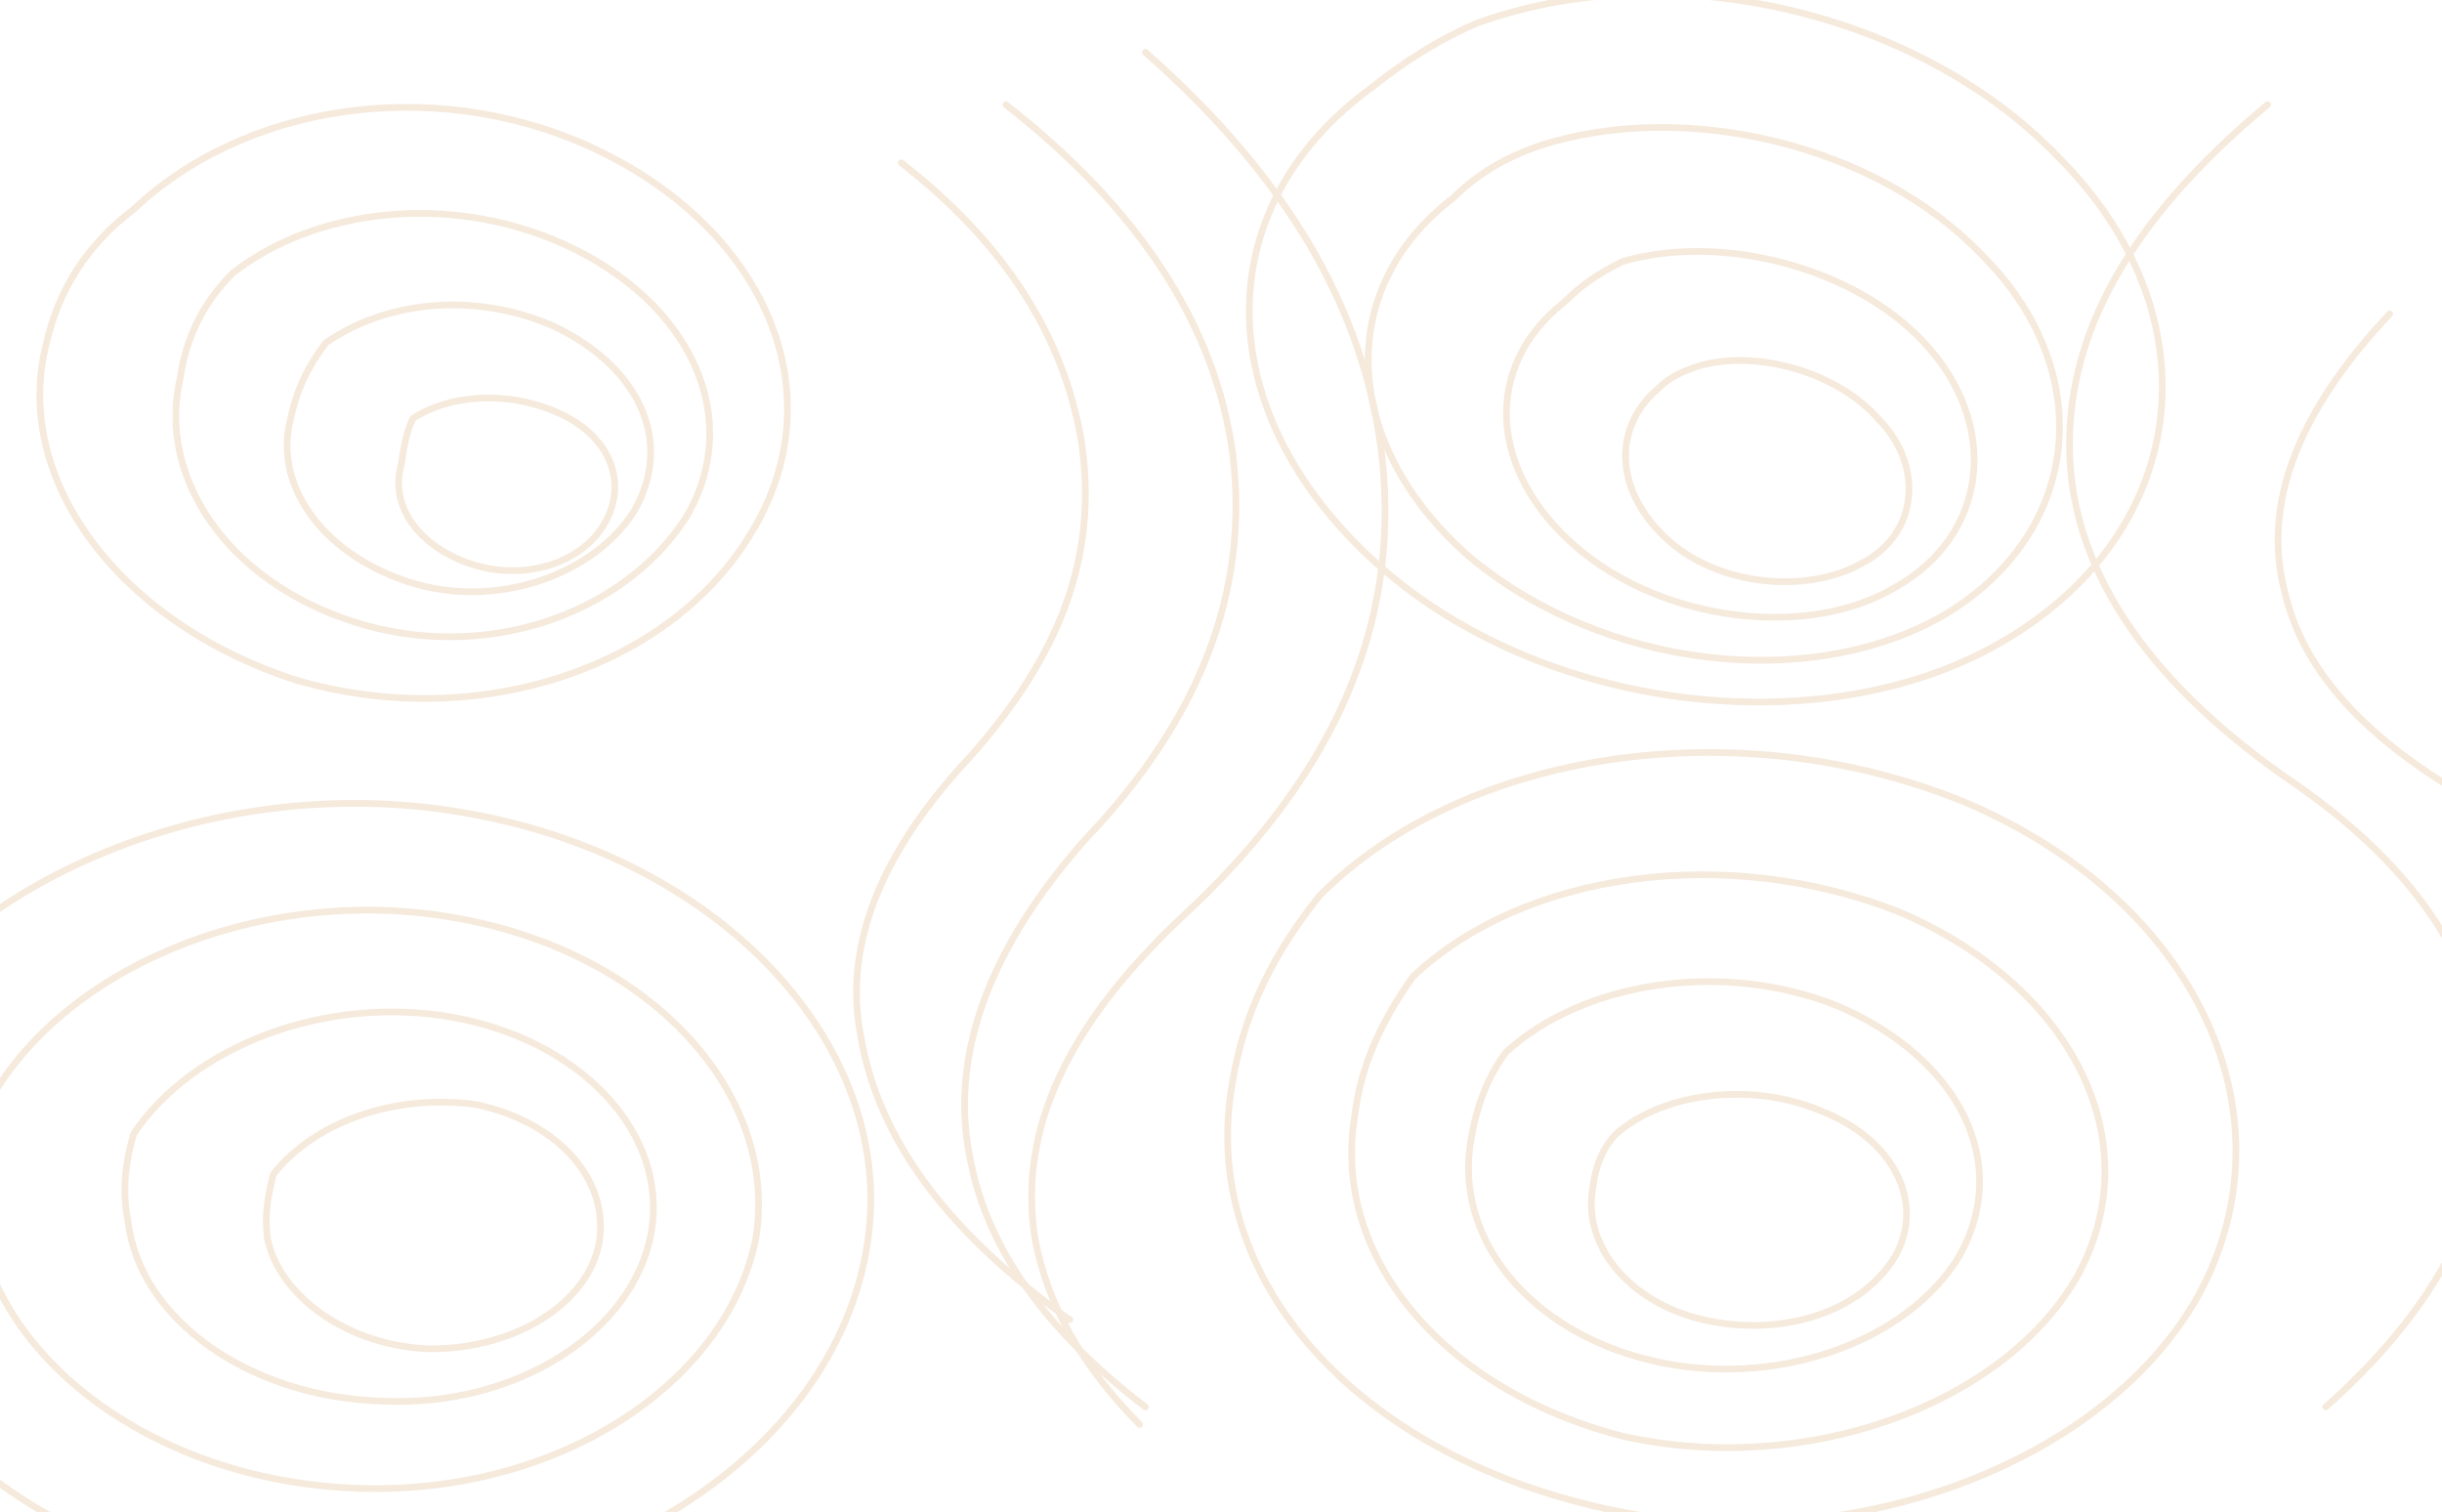
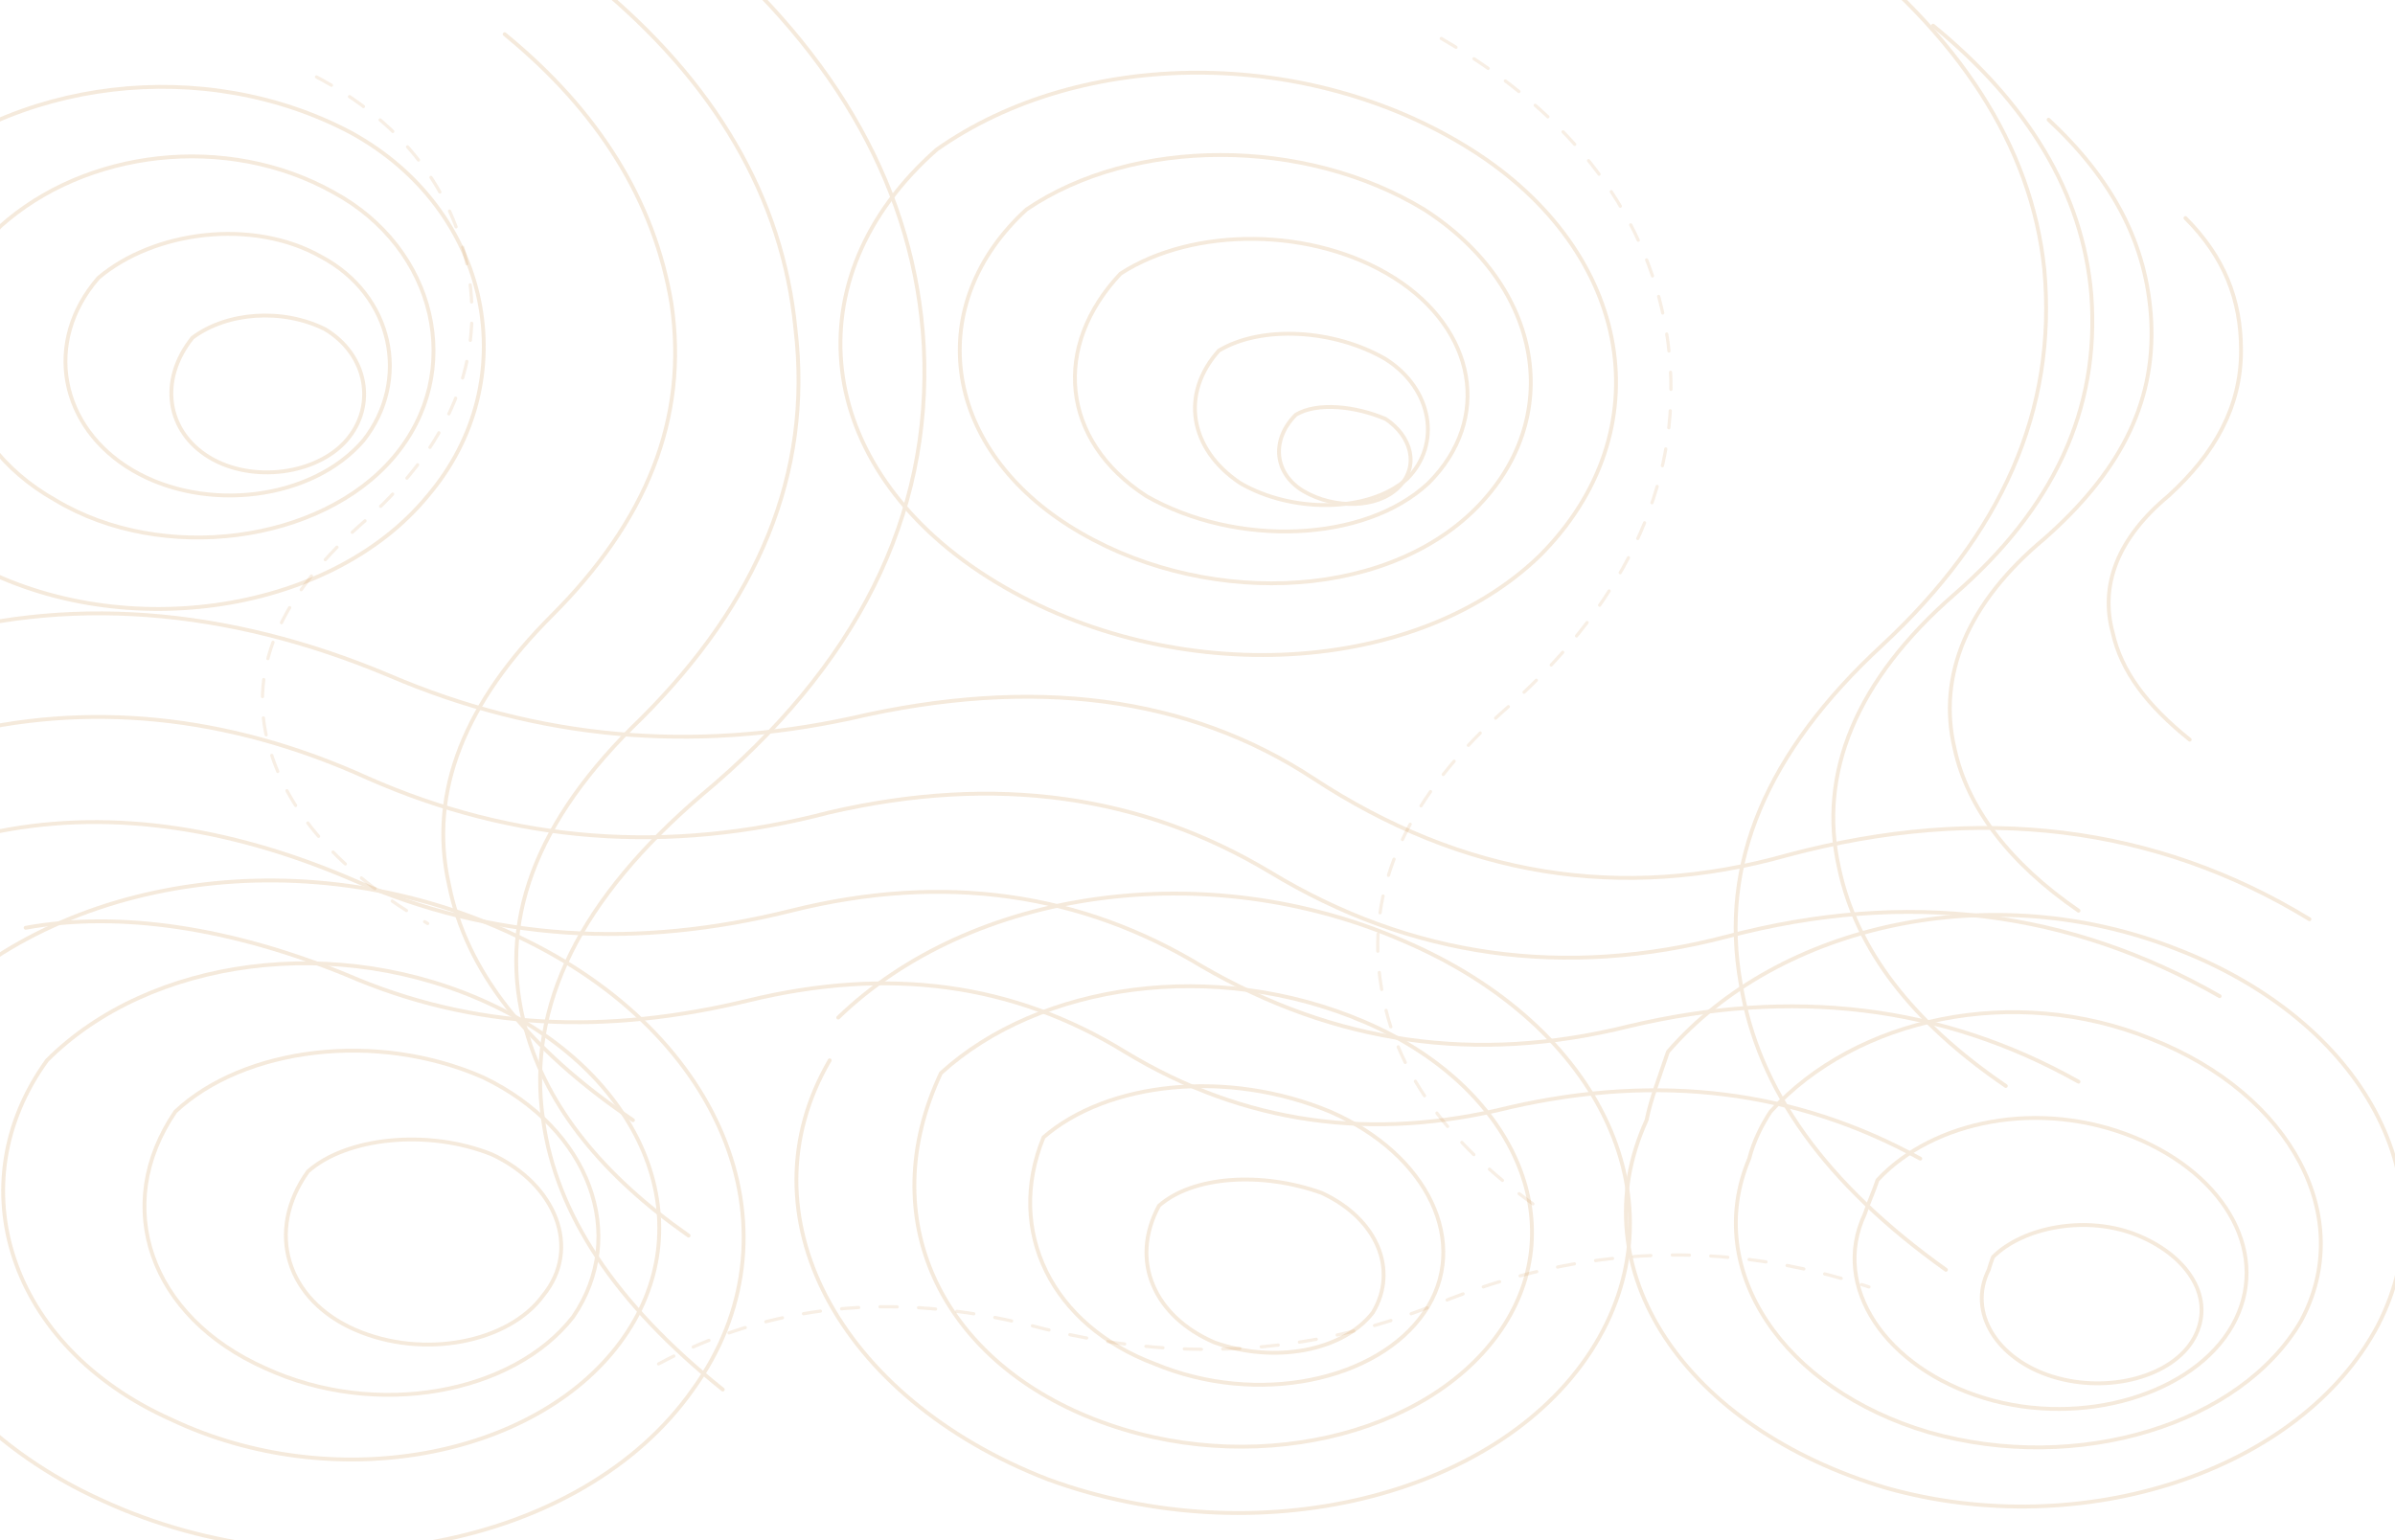
- <svg xmlns="http://www.w3.org/2000/svg" width="420" height="260" viewBox="0 0 420 260" fill="none">
-   <g stroke="#C07820" stroke-width="1.15" stroke-linecap="round" stroke-linejoin="round" opacity="0.16">
-     <path d="M23 36c19-18 51-23 78-11 31 14 43 43 28 67-14 23-47 34-78 25-31-10-49-35-43-58 2-9 7-17 15-23Z" />
-     <path d="M40 47c14-11 37-14 57-5 22 10 31 30 21 47-11 17-35 25-57 18-22-7-34-25-30-42 1-7 4-13 9-18Z" />
-     <path d="M56 59c10-7 25-9 39-3 15 7 21 20 14 32-7 11-24 17-39 12-15-5-23-17-20-28 1-5 3-9 6-13Z" />
-     <path d="M71 72c6-4 16-5 25-1 9 4 12 12 8 19-4 7-14 10-23 7-9-3-14-10-12-17 .4-3 1-6 2-8Z" />
-     <path d="M254 4c33-12 76-2 100 23 27 27 23 64-9 83-30 18-78 13-107-12-30-26-31-62-2-83 5-4 11-8 18-11Z" />
-     <path d="M265 25c25-8 58 0 76 19 20 20 17 48-7 62-23 13-58 9-81-10-22-19-24-46-3-62 4-4 9-7 15-9Z" />
-     <path d="M279 45c17-5 40 1 52 14 13 14 11 33-5 42-15 9-40 6-55-7-15-13-16-31-2-42 3-3 6-5 10-7Z" />
-     <path d="M292 63c10-3 24 1 31 9 8 8 7 20-3 25-9 5-24 4-33-4-9-8-10-19-2-26 2-2 4-3 7-4Z" />
-     <path d="M-25 183c17-32 63-51 106-43 44 8 74 41 68 75-6 35-46 61-91 59-45-1-82-29-88-64-2-9 0-18 5-27Z" />
-     <path d="M-1 188c14-23 48-36 80-30 33 6 55 30 51 55-5 25-34 44-68 43-34-1-62-21-66-46-2-8-1-15 3-22Z" />
-     <path d="M23 195c10-15 33-24 55-20 22 4 37 20 34 37-3 17-23 30-46 29-23-.6-42-14-44-31-1-5-.5-10 1-15Z" />
-     <path d="M47 202c7-9 21-14 35-12 14 3 23 13 21 24-2 10-14 18-29 18-14-.4-26-9-28-19-.5-4 0-7 1-11Z" />
-     <path d="M227 154c25-25 72-32 111-16 40 17 57 54 40 85-17 30-63 46-104 36-42-10-68-40-62-73 2-12 7-22 15-32Z" />
-     <path d="M243 168c19-18 54-23 84-11 30 13 43 40 30 63-13 22-47 34-78 27-31-8-50-31-46-55 1-9 5-17 10-24Z" />
-     <path d="M259 181c13-12 37-16 57-8 21 9 30 27 21 43-9 15-32 23-53 18-21-5-34-21-31-38 1-6 3-11 6-15Z" />
-     <path d="M278 195c8-7 23-9 35-4 13 5 18 16 13 25-6 10-20 14-33 11-13-3-21-13-19-23 .5-4 2-7 4-9Z" />
-     <path d="M155 28c18 14 28 30 31 48 3 20-4 37-19 54-15 16-22 32-19 48 3 18 15 34 36 49" />
-     <path d="M173 18c23 18 36 38 39 60 3 24-6 46-25 66-17 19-24 38-20 56 3 15 13 29 30 42" />
-     <path d="M197 9c25 22 39 46 41 73 2 28-10 53-35 76-19 18-28 36-25 55 2 11 8 22 18 32" />
-     <path d="M390 18c-24 20-35 40-34 61 1 20 14 39 39 56 23 16 34 35 33 56-.5 18-10 35-28 51" />
-     <path d="M411 54c-16 17-22 33-18 48 4 17 20 31 47 43" />
+ <svg xmlns="http://www.w3.org/2000/svg" width="560" height="360" viewBox="0 0 560 360" fill="none">
+   <g stroke="#C07820" stroke-width="0.9" stroke-linecap="round" stroke-linejoin="round" opacity="0.16">
+     <path d="M-25 44c28-26 73-31 107-13 33 18 41 58 18 85-23 28-73 35-108 15-35-20-43-61-17-87Z" />
+     <path d="M0 53c20-18 53-22 78-8 24 13 31 42 14 62-17 20-54 25-79 10-25-14-31-43-13-64Z" />
+     <path d="M23 65c13-11 36-14 52-5 17 9 21 29 10 43-12 14-37 17-54 7-17-10-21-30-8-45Z" />
+     <path d="M45 79c8-6 21-7 31-2 10 6 12 18 5 26-7 8-22 10-32 4-10-6-12-18-4-28Z" />
+     <path d="M118 8c22 18 35 39 39 63 4 27-6 51-28 73-20 20-29 41-24 63 4 20 18 38 43 55" />
+     <path d="M139-4c28 23 44 50 47 81 4 34-9 64-36 91-25 24-34 48-27 73 5 18 18 34 38 48" />
+     <path d="M163-15c33 28 51 60 53 96 2 40-16 75-52 105-28 24-41 49-37 76 3 22 17 43 42 63" />
+     <path d="M219 35c34-24 87-24 125 0 38 24 45 66 16 95-30 29-88 31-129 5-41-26-46-70-12-100Z" />
+     <path d="M240 49c25-17 65-17 93 0 28 18 33 49 12 70-22 22-65 23-95 4-30-19-34-52-10-74Z" />
+     <path d="M262 64c17-11 45-11 64 1 19 12 23 33 8 48-15 14-45 15-66 3-20-13-22-35-6-52Z" />
+     <path d="M285 82c10-6 27-5 39 2 11 7 13 20 5 28-9 8-27 8-39 1-12-8-14-21-5-31Z" />
+     <path d="M303 97c5-3 14-2 21 1 6 4 8 11 3 16-5 5-15 5-22 1-7-4-8-12-2-18Z" />
+     <path d="M428-15c30 23 47 49 50 78 3 33-10 62-38 88-27 25-38 51-33 79 4 25 20 47 48 67" />
+     <path d="M452 6c22 18 35 39 37 63 2 27-9 50-32 70-23 20-32 42-27 64 4 19 17 36 39 51" />
+     <path d="M479 28c15 14 23 29 24 47 1 20-8 36-25 51-18 15-25 32-21 49 3 14 13 27 29 38" />
+     <path d="M511 51c9 9 13 19 13 31 0 13-6 24-17 34-12 10-16 21-13 32 2 9 8 17 18 25" />
+     <path d="M-18 238c32-34 91-42 139-19 49 23 67 70 41 106-26 37-88 49-138 26-51-23-69-75-42-113Z" />
+     <path d="M11 248c24-24 68-30 104-13 36 17 50 52 30 79-20 27-67 36-105 18-38-17-50-55-29-84Z" />
+     <path d="M41 260c16-15 47-19 72-8 25 12 34 37 21 56-14 18-46 24-72 12-27-12-36-38-21-60Z" />
+     <path d="M72 274c9-8 28-10 43-4 15 7 21 22 12 33-8 11-28 15-44 8-16-7-21-23-11-37Z" />
+     <path d="M196 238c31-30 86-38 132-18 47 20 66 62 44 96-22 34-78 48-127 30-49-19-72-62-51-98" />
+     <path d="M220 251c23-21 64-27 99-12 35 15 49 47 32 72-17 25-59 35-95 21-36-14-52-47-36-81Z" />
+     <path d="M244 266c15-13 43-16 67-6 23 10 33 31 22 47-11 16-39 22-63 12-24-9-35-31-26-53Z" />
+     <path d="M271 282c8-7 24-8 38-3 13 6 18 18 12 28-7 9-23 12-37 7-14-6-20-19-13-32Z" />
+     <path d="M390 246c26-30 76-41 119-24 44 17 64 55 47 88-18 34-69 51-115 38-47-14-72-51-56-86 1-5 3-10 5-16Z" />
+     <path d="M414 260c20-22 57-30 89-17 33 13 48 42 35 66-14 24-52 36-87 26-34-10-53-38-42-64 1-4 3-8 5-11Z" />
+     <path d="M439 276c13-14 38-19 60-10 22 9 32 28 23 44-9 16-35 24-58 17-23-7-36-26-28-43 1-3 2-5 3-8Z" />
+     <path d="M466 294c7-7 22-10 34-5 12 5 18 15 13 24-5 9-20 13-33 9-13-4-20-15-15-25 .3-1 .6-2 1-3Z" />
+     <path d="M-20 150c35-11 73-8 111 8 35 15 71 18 108 10 43-10 79-5 108 14 35 23 72 29 111 18 45-12 86-7 122 15" />
+     <path d="M-11 172c31-8 64-5 97 10 34 15 70 18 108 8 39-9 73-4 103 14 33 20 69 25 107 15 42-11 80-6 115 14" />
+     <path d="M-3 195c27-6 56-2 86 11 32 14 66 16 102 7 36-9 68-4 96 13 31 18 64 23 100 14 38-9 73-5 105 13" />
+     <path d="M6 217c22-4 48 0 75 11 30 13 61 14 94 6 33-8 62-4 88 12 28 17 58 21 90 13 35-8 67-4 96 12" />
+   </g>
+   <g stroke="#C07820" stroke-width="0.75" stroke-linecap="round" stroke-linejoin="round" stroke-dasharray="4 5" opacity="0.12">
+     <path d="M74 18c19 10 31 25 35 43 5 23-4 44-25 62-20 18-27 36-20 55 5 14 17 27 36 38" />
+     <path d="M337 9c31 18 49 42 53 71 4 31-9 60-37 85-24 21-34 43-30 66 3 19 15 36 36 51" />
+     <path d="M154 319c26-14 55-17 87-9 34 9 65 7 95-5 34-14 68-15 101-4" />
  </g>
</svg>
